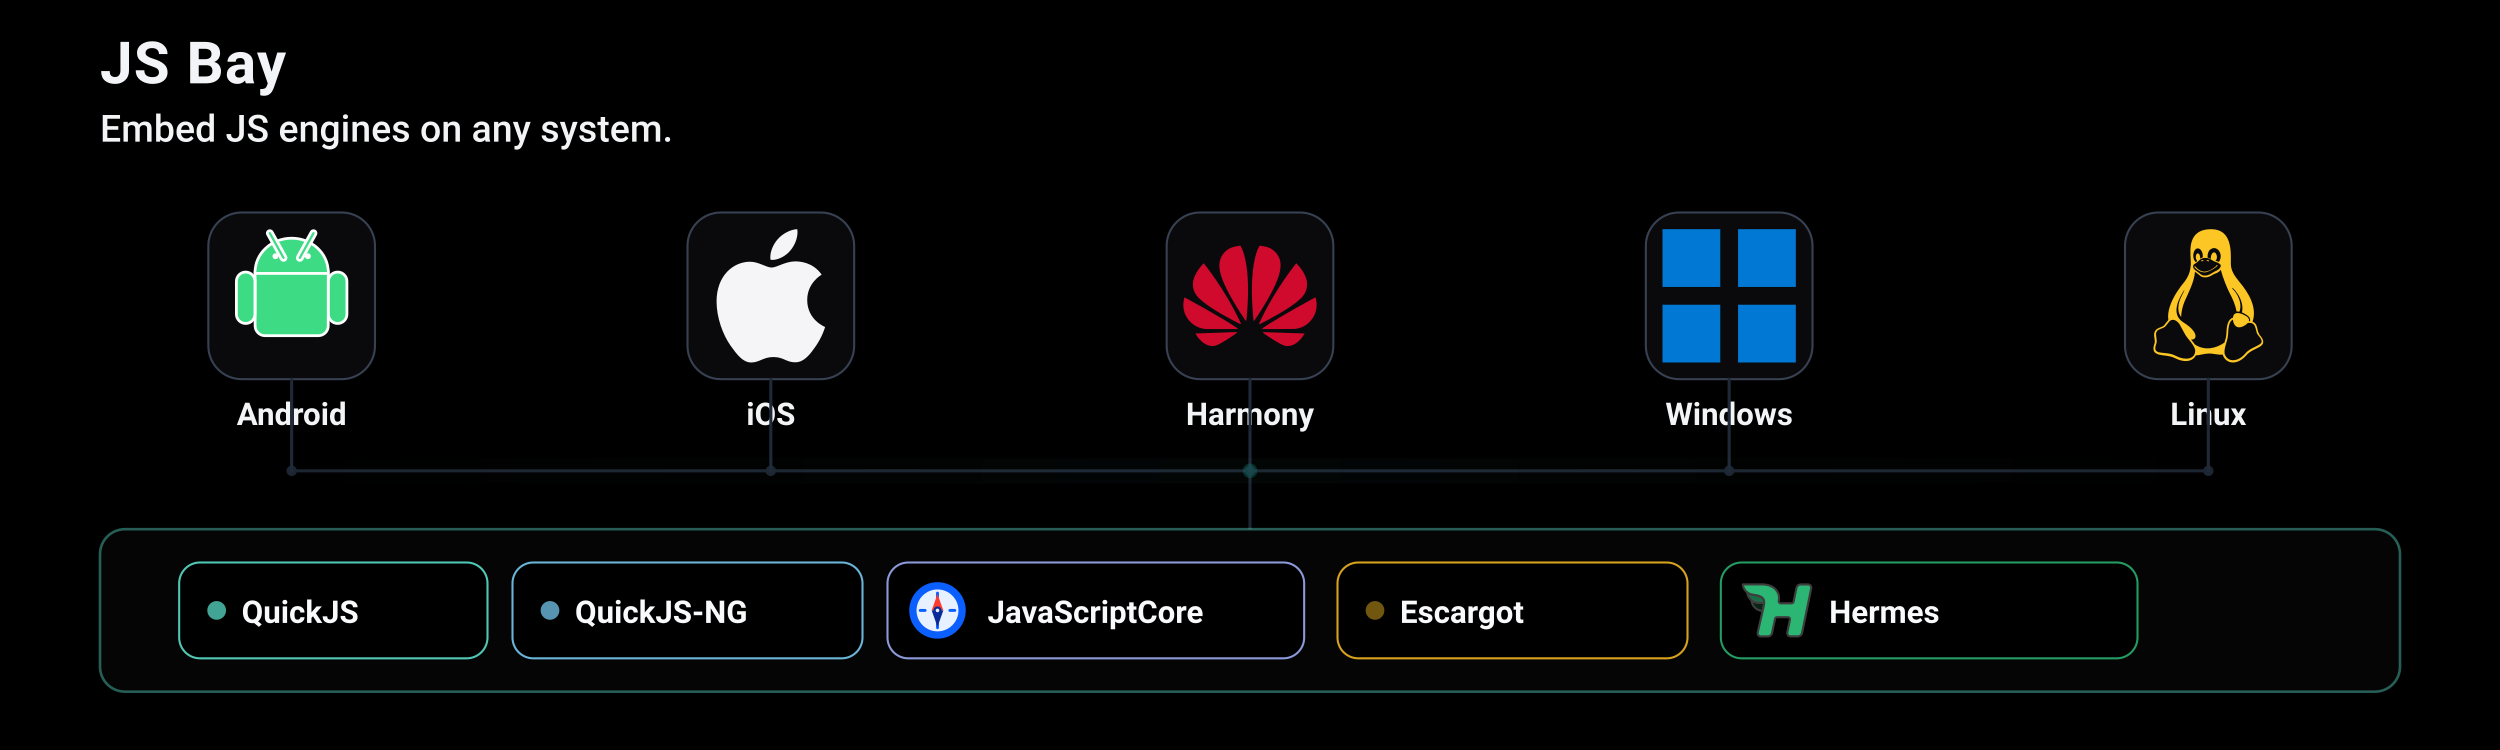
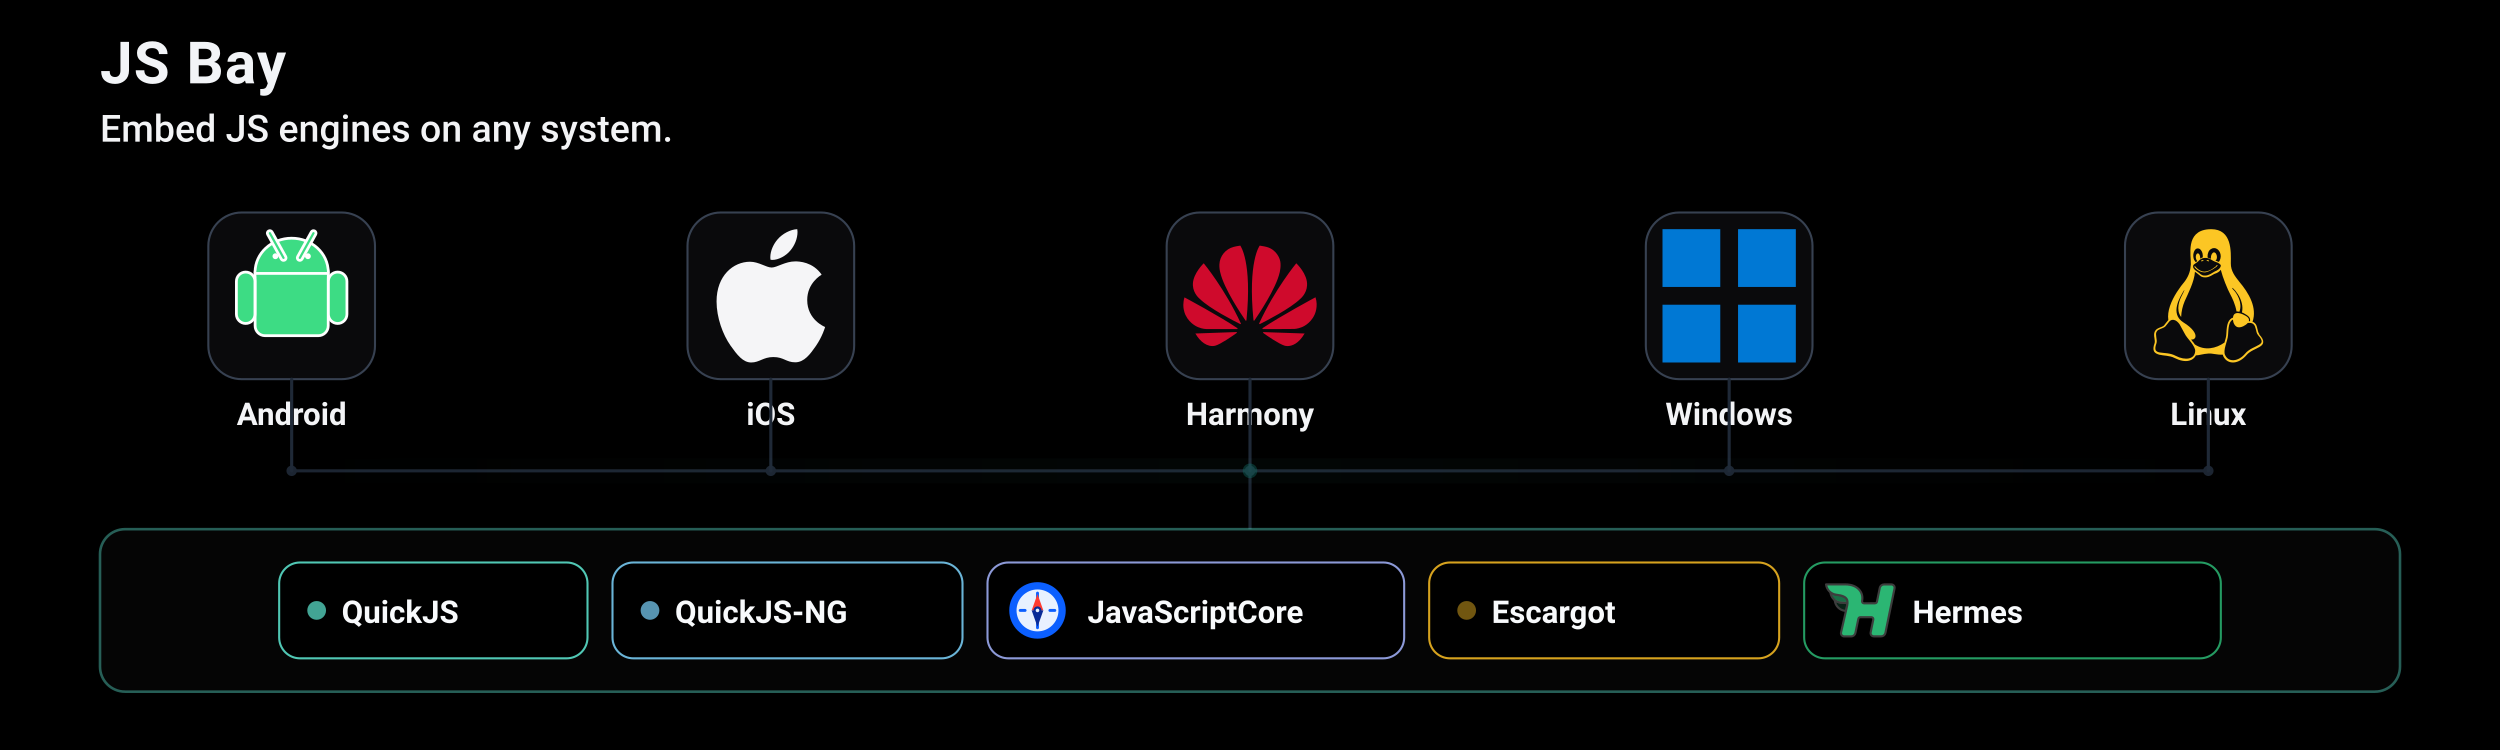
<svg xmlns="http://www.w3.org/2000/svg" viewBox="0 0 1200 360" width="1200" height="360" role="img" aria-labelledby="t d">
  <defs>
    <style type="text/css">
    .sans { font-family: -apple-system, BlinkMacSystemFont, "Segoe UI", Roboto, Helvetica, Arial, sans-serif; }
    .mono { font-family: ui-monospace, SFMono-Regular, Menlo, Consolas, monospace; }
  </style>
    <linearGradient id="railGlow" x1="0" y1="0" x2="1" y2="0">
      <stop offset="0%" stop-color="#5eead4" stop-opacity="0" />
      <stop offset="50%" stop-color="#5eead4" stop-opacity="0.12" />
      <stop offset="100%" stop-color="#5eead4" stop-opacity="0" />
    </linearGradient>
  </defs>
  <rect width="1200" height="360" fill="#000000" />
  <text class="sans" x="48" y="40" font-size="28" font-weight="700" fill="#f2f4f7" letter-spacing="0.02em">JS Bay</text>
  <text class="sans" x="48" y="68" font-size="18" font-weight="500" fill="#f3f4f6">Embed JS engines on any system.</text>
  <g id="host-0" transform="translate(100.0,102)">
    <rect class="well" width="80" height="80" rx="16" fill="#0a0a0c" stroke="#374151" stroke-width="1" />
    <g transform="translate(8,8)">
      <g transform="translate(4.73,0.00) scale(0.185507) translate(147.0,70.0)">
        <g fill="#3DDC84">
          <ellipse cy="41" rx="91" ry="84" fill="none" stroke="#FFFFFF" stroke-width="14.4" />
          <rect rx="22" height="182" width="182" y="20" x="-91" fill="none" stroke="#FFFFFF" stroke-width="14.4" />
          <ellipse cy="41" rx="91" ry="84" />
          <rect rx="22" height="182" width="182" y="20" x="-91" />
          <g stroke="#FFFFFF" stroke-width="7.2">
            <rect rx="6.5" transform="rotate(29)" height="86" width="13" y="-86" x="14" />
            <rect rx="24" height="133" width="48" y="41" x="-143" />
          </g>
          <g stroke="#FFFFFF" stroke-width="7.2" transform="scale(-1,1)">
            <rect rx="6.5" transform="rotate(29)" height="86" width="13" y="-86" x="14" />
            <rect rx="24" height="133" width="48" y="41" x="-143" />
          </g>
        </g>
        <g stroke="#FFFFFF" stroke-width="7.2" fill="#FFFFFF">
          <path d="m-95 44.5h190" />
          <circle cx="-42" r="4" />
          <circle cx="42" r="4" />
        </g>
      </g>
    </g>
    <text class="sans" x="40.0" y="102" text-anchor="middle" font-size="15" font-weight="600" fill="#f3f4f6">Android</text>
  </g>
  <g id="host-1" transform="translate(330.0,102)">
    <rect class="well" width="80" height="80" rx="16" fill="#0a0a0c" stroke="#374151" stroke-width="1" />
    <g transform="translate(8,8)">
      <g transform="translate(5.95,0.00) scale(0.064) translate(-0.0,-0.0)">
        <path fill="#F5F5F7" d="M788.1 340.9c-5.8 4.5-108.2 62.2-108.2 190.5 0 148.4 130.3 200.9 134.2 202.2-.6 3.2-20.7 71.9-68.7 141.9-42.8 61.6-87.5 123.1-155.5 123.1s-85.5-39.5-164-39.5c-76.5 0-103.7 40.8-165.9 40.8s-105.6-57-155.5-127C46.7 790.7 0 663 0 541.8c0-194.4 126.4-297.5 250.8-297.5 66.1 0 121.2 43.4 162.7 43.4 39.5 0 101.1-46 176.3-46 28.5 0 130.9 2.6 198.3 99.2zm-234-181.5c31.1-36.9 53.1-88.1 53.1-139.3 0-7.1-.6-14.3-1.9-20.1-50.6 1.9-110.8 33.7-147.1 75.8-28.5 32.4-55.1 83.6-55.1 135.5 0 7.8 1.3 15.6 1.9 18.1 3.2.6 8.4 1.3 13.6 1.3 45.4 0 102.5-30.4 135.5-71.3z" />
      </g>
    </g>
    <text class="sans" x="40.0" y="102" text-anchor="middle" font-size="15" font-weight="600" fill="#f3f4f6">iOS</text>
  </g>
  <g id="host-2" transform="translate(560.0,102)">
    <rect class="well" width="80" height="80" rx="16" fill="#0a0a0c" stroke="#374151" stroke-width="1" />
    <g transform="translate(8,8)">
      <g transform="translate(0.00,0.00) scale(2.666667) translate(-0.0,-0.0)">
        <path fill="#CF0A2C" d="M3.67 6.14S1.82 7.91 1.72 9.78v.35c.08 1.51 1.22 2.4 1.22 2.4 1.83 1.79 6.26 4.04 7.3 4.55 0 0 .06.03.1-.01l.02-.04v-.04C7.52 10.8 3.67 6.14 3.67 6.14zM9.65 18.6c-.02-.08-.1-.08-.1-.08l-7.38.26c.8 1.43 2.15 2.53 3.56 2.2.96-.25 3.16-1.78 3.88-2.3.06-.05.04-.09.04-.09zm.08-.78C6.49 15.63.21 12.28.21 12.28c-.15.46-.2.9-.21 1.3v.07c0 1.07.4 1.82.4 1.82.8 1.69 2.34 2.2 2.34 2.2.7.3 1.4.31 1.4.31.12.02 4.4 0 5.54 0 .05 0 .08-.05.08-.05v-.06c0-.03-.03-.05-.03-.05zM9.06 3.19a3.42 3.42 0 00-2.57 3.15v.41c.03.6.16 1.05.16 1.05.66 2.9 3.86 7.65 4.55 8.65.05.05.1.03.1.03a.1.1 0 00.06-.1c1.06-10.6-1.11-13.42-1.11-13.42-.32.02-1.19.23-1.19.23zm8.299 2.27s-.49-1.8-2.44-2.28c0 0-.57-.14-1.17-.22 0 0-2.18 2.81-1.12 13.43.01.07.06.08.06.08.07.03.1-.03.1-.03.72-1.03 3.9-5.76 4.55-8.64 0 0 .36-1.4.02-2.34zm-2.92 13.07s-.07 0-.09.05c0 0-.01.07.03.1.7.51 2.85 2 3.88 2.3 0 0 .16.05.43.06h.14c.69-.02 1.9-.37 3-2.26l-7.4-.25zm7.83-8.41c.14-2.06-1.94-3.97-1.94-3.98 0 0-3.85 4.66-6.67 10.8 0 0-.03.08.02.13l.04.01h.06c1.06-.53 5.46-2.77 7.28-4.54 0 0 1.15-.93 1.21-2.42zm1.52 2.14s-6.28 3.37-9.52 5.55c0 0-.05.04-.03.11 0 0 .03.06.07.06 1.16 0 5.56 0 5.67-.02 0 0 .57-.02 1.27-.29 0 0 1.56-.5 2.37-2.27 0 0 .73-1.45.17-3.14z" />
      </g>
    </g>
    <text class="sans" x="40.0" y="102" text-anchor="middle" font-size="15" font-weight="600" fill="#f3f4f6">Harmony</text>
  </g>
  <g id="host-3" transform="translate(790.0,102)">
    <rect class="well" width="80" height="80" rx="16" fill="#0a0a0c" stroke="#374151" stroke-width="1" />
    <g transform="translate(8,8)">
      <g transform="translate(0.00,0.00) scale(2.666667) translate(-0.0,-0.0)">
        <rect x="0" y="0" width="10.4" height="10.4" fill="#0078D4" />
        <rect x="13.6" y="0" width="10.4" height="10.4" fill="#0078D4" />
        <rect x="0" y="13.6" width="10.4" height="10.4" fill="#0078D4" />
        <rect x="13.6" y="13.6" width="10.4" height="10.4" fill="#0078D4" />
      </g>
    </g>
    <text class="sans" x="40.0" y="102" text-anchor="middle" font-size="15" font-weight="600" fill="#f3f4f6">Windows</text>
  </g>
  <g id="host-4" transform="translate(1020.0,102)">
    <rect class="well" width="80" height="80" rx="16" fill="#0a0a0c" stroke="#374151" stroke-width="1" />
    <g transform="translate(8,8)">
      <g transform="translate(0.00,0.00) scale(2.666667) translate(-0.0,-0.0)">
        <path fill="#FCC624" d="M12.504 0c-.155 0-.315.008-.48.021-4.226.333-3.105 4.807-3.17 6.298-.076 1.092-.3 1.953-1.05 3.02-.885 1.051-2.127 2.75-2.716 4.521-.278.832-.41 1.684-.287 2.489a.424.424 0 00-.11.135c-.26.268-.45.6-.663.839-.199.199-.485.267-.797.4-.313.136-.658.269-.864.68-.09.189-.136.394-.132.602 0 .199.027.4.055.536.058.399.116.728.04.97-.249.68-.28 1.145-.106 1.484.174.334.535.47.94.601.81.2 1.91.135 2.774.6.926.466 1.866.67 2.616.47.526-.116.97-.464 1.208-.946.587-.003 1.23-.269 2.26-.334.699-.058 1.574.267 2.577.2.025.134.063.198.114.333l.003.003c.391.778 1.113 1.132 1.884 1.071.771-.06 1.592-.536 2.257-1.306.631-.765 1.683-1.084 2.378-1.503.348-.199.629-.469.649-.853.023-.4-.2-.811-.714-1.376v-.097l-.003-.003c-.17-.2-.25-.535-.338-.926-.085-.401-.182-.786-.492-1.046h-.003c-.059-.054-.123-.067-.188-.135a.357.357 0 00-.19-.064c.431-1.278.264-2.55-.173-3.694-.533-1.41-1.465-2.638-2.175-3.483-.796-1.005-1.576-1.957-1.56-3.368.026-2.152.236-6.133-3.544-6.139zm.529 3.405h.013c.213 0 .396.062.584.198.19.135.33.332.438.533.105.259.158.459.166.724 0-.02.006-.04.006-.06v.105a.086.086 0 01-.004-.021l-.004-.024a1.807 1.807 0 01-.15.706.953.953 0 01-.213.335.71.71 0 00-.088-.042c-.104-.045-.198-.064-.284-.133a1.312 1.312 0 00-.22-.066c.05-.06.146-.133.183-.198.053-.128.082-.264.088-.402v-.02a1.21 1.21 0 00-.061-.4c-.045-.134-.101-.2-.183-.333-.084-.066-.167-.132-.267-.132h-.016c-.093 0-.176.03-.262.132a.8.8 0 00-.205.334 1.18 1.18 0 00-.09.4v.019c.002.089.008.179.02.267-.193-.067-.438-.135-.607-.202a1.635 1.635 0 01-.018-.2v-.02a1.772 1.772 0 01.15-.768c.082-.22.232-.406.43-.533a.985.985 0 01.594-.2zm-2.962.059h.036c.142 0 .27.048.399.135.146.129.264.288.344.465.09.199.14.4.153.667v.004c.007.134.006.2-.002.266v.08c-.03.007-.056.018-.083.024-.152.055-.274.135-.393.2.012-.09.013-.18.003-.267v-.015c-.012-.133-.04-.2-.082-.333a.613.613 0 00-.166-.267.248.248 0 00-.183-.064h-.021c-.071.006-.13.04-.186.132a.552.552 0 00-.12.27.944.944 0 00-.023.33v.015c.012.135.037.2.08.334.046.134.098.2.166.268.01.009.02.018.034.024-.07.057-.117.07-.176.136a.304.304 0 01-.131.068 2.62 2.62 0 01-.275-.402 1.772 1.772 0 01-.155-.667 1.759 1.759 0 01.08-.668 1.43 1.43 0 01.283-.535c.128-.133.26-.2.418-.2zm1.37 1.706c.332 0 .733.065 1.216.399.293.2.523.269 1.052.468h.003c.255.136.405.266.478.399v-.131a.571.571 0 01.016.47c-.123.31-.516.643-1.063.842v.002c-.268.135-.501.333-.775.465-.276.135-.588.292-1.012.267a1.139 1.139 0 01-.448-.067 3.566 3.566 0 01-.322-.198c-.195-.135-.363-.332-.612-.465v-.005h-.005c-.4-.246-.616-.512-.686-.71-.07-.268-.005-.47.193-.6.224-.135.38-.271.483-.336.104-.074.143-.102.176-.131h.002v-.003c.169-.202.436-.47.839-.601.139-.036.294-.065.466-.065zm2.8 2.142c.358 1.417 1.196 3.475 1.735 4.473.286.534.855 1.659 1.102 3.024.156-.005.33.018.513.064.646-1.671-.546-3.467-1.089-3.966-.22-.2-.232-.335-.123-.335.59.534 1.365 1.572 1.646 2.757.13.535.16 1.104.021 1.67.067.028.135.06.205.067 1.032.534 1.413.938 1.23 1.537v-.043c-.06-.003-.12 0-.18 0h-.016c.151-.467-.182-.825-1.065-1.224-.915-.4-1.646-.336-1.77.465-.008.043-.013.066-.018.135-.068.023-.139.053-.209.064-.43.268-.662.669-.793 1.187-.13.533-.17 1.156-.205 1.869v.003c-.02.334-.17.838-.319 1.35-1.5 1.072-3.58 1.538-5.348.334a2.645 2.645 0 00-.402-.533 1.45 1.45 0 00-.275-.333c.182 0 .338-.03.465-.067a.615.615 0 00.314-.334c.108-.267 0-.697-.345-1.163-.345-.467-.931-.995-1.788-1.521-.63-.4-.986-.87-1.15-1.396-.165-.534-.143-1.085-.015-1.645.245-1.07.873-2.11 1.274-2.763.107-.065.037.135-.408.974-.396.751-1.14 2.497-.122 3.854a8.123 8.123 0 01.647-2.876c.564-1.278 1.743-3.504 1.836-5.268.048.036.217.135.289.202.218.133.38.333.59.465.21.201.477.335.876.335.039.003.075.006.11.006.412 0 .73-.134.997-.268.29-.134.52-.334.74-.4h.005c.467-.135.835-.402 1.044-.7zm2.185 8.958c.037.6.343 1.245.882 1.377.588.134 1.434-.333 1.791-.765l.211-.01c.315-.007.577.01.847.268l.003.003c.208.199.305.53.391.876.085.4.154.78.409 1.066.486.527.645.906.636 1.14l.003-.007v.018l-.003-.012c-.015.262-.185.396-.498.595-.63.401-1.746.712-2.457 1.57-.618.737-1.37 1.14-2.036 1.191-.664.053-1.237-.2-1.574-.898l-.005-.003c-.21-.4-.12-1.025.056-1.69.176-.668.428-1.344.463-1.897.037-.714.076-1.335.195-1.814.12-.465.308-.797.641-.984l.045-.022zm-10.814.049h.01c.053 0 .105.005.157.014.376.055.706.333 1.023.752l.91 1.664.003.003c.243.533.754 1.064 1.189 1.637.434.598.77 1.131.729 1.57v.006c-.057.744-.48 1.148-1.125 1.294-.645.135-1.52.002-2.395-.464-.968-.536-2.118-.469-2.857-.602-.369-.066-.61-.2-.723-.4-.11-.2-.113-.602.123-1.23v-.004l.002-.003c.117-.334.03-.752-.027-1.118-.055-.401-.083-.71.043-.94.16-.334.396-.4.69-.533.294-.135.64-.202.915-.47h.002v-.002c.256-.268.445-.601.668-.838.19-.201.38-.336.663-.336zm7.159-9.074c-.435.201-.945.535-1.488.535-.542 0-.97-.267-1.28-.466-.154-.134-.28-.268-.373-.335-.164-.134-.144-.333-.074-.333.109.016.129.134.199.2.096.066.215.2.36.333.292.2.68.467 1.167.467.485 0 1.053-.267 1.398-.466.195-.135.445-.334.648-.467.156-.136.149-.267.279-.267.128.016.034.134-.147.332a8.097 8.097 0 01-.69.468zm-1.082-1.583V5.64c-.006-.02.013-.042.029-.05.074-.043.18-.027.26.004.063 0 .16.067.15.135-.006.049-.085.066-.135.066-.055 0-.092-.043-.141-.068-.052-.018-.146-.008-.163-.065zm-.551 0c-.02.058-.113.049-.166.066-.047.025-.086.068-.14.068-.05 0-.13-.02-.136-.068-.01-.066.088-.133.15-.133.08-.031.184-.047.259-.005.019.009.036.03.03.05v.02h.003z" />
      </g>
    </g>
    <text class="sans" x="40.0" y="102" text-anchor="middle" font-size="15" font-weight="600" fill="#f3f4f6">Linux</text>
  </g>
  <path d="M140.0 182 V226" fill="none" stroke="#1f2937" stroke-width="1.5" stroke-linecap="round" />
  <path d="M370.0 182 V226" fill="none" stroke="#1f2937" stroke-width="1.5" stroke-linecap="round" />
  <path d="M600.0 182 V226" fill="none" stroke="#1f2937" stroke-width="1.5" stroke-linecap="round" />
  <path d="M830.0 182 V226" fill="none" stroke="#1f2937" stroke-width="1.5" stroke-linecap="round" />
  <path d="M1060.0 182 V226" fill="none" stroke="#1f2937" stroke-width="1.5" stroke-linecap="round" />
  <g id="bus" opacity="0.9">
    <path d="M140 226 H1060" fill="none" stroke="#1f2937" stroke-width="1.5" stroke-linecap="round" />
    <path d="M600 226 V254" fill="none" stroke="#1f2937" stroke-width="1.5" stroke-linecap="round" />
    <circle cx="140" cy="226" r="2.5" fill="#1f2937" />
    <circle cx="370" cy="226" r="2.5" fill="#1f2937" />
    <circle cx="600" cy="226" r="2.5" fill="#1f2937" />
    <circle cx="830" cy="226" r="2.5" fill="#1f2937" />
    <circle cx="1060" cy="226" r="2.5" fill="#1f2937" />
    <circle cx="600" cy="226" r="3.5" fill="#0f766e" fill-opacity="0.4">
      <animate attributeName="fill-opacity" values="0.28;0.55;0.28" dur="7s" repeatCount="indefinite" />
    </circle>
  </g>
  <rect x="120" y="220" width="960" height="12" rx="6" fill="url(#railGlow)" opacity="0.22">
    <animate attributeName="opacity" values="0.12;0.4;0.12" dur="7s" repeatCount="indefinite" />
  </rect>
  <circle r="3" fill="#5eead4" fill-opacity="0.0">
    <animate attributeName="fill-opacity" values="0;0;0.55;0;0;0" keyTimes="0;0.08;0.18;0.28;0.35;1" dur="6s" repeatCount="indefinite" />
    <animateMotion dur="6s" repeatCount="indefinite" keyPoints="0;0;0.5;1;1;1" keyTimes="0;0.08;0.18;0.28;0.35;1" calcMode="linear" path="M140 226 H600 V262" />
  </circle>
  <rect id="engines" x="48" y="254" width="1104" height="78" rx="12" fill="#050505" stroke="#5eead4" stroke-width="1.25" stroke-opacity="0.4">
    <animate attributeName="stroke-opacity" values="0.32;0.58;0.32" dur="7s" repeatCount="indefinite" />
  </rect>
-   <g transform="translate(86.0,270)">
+   <g transform="translate(134.0,270)">
    <rect width="148" height="46" rx="10" fill="#000000" stroke="#5eead4" stroke-opacity="0.85" />
    <circle cx="18" cy="23" r="4.5" fill="#5eead4" fill-opacity="0.7">
      <animate attributeName="fill-opacity" values="0.55;0.55;1;0.55;0.55" keyTimes="0;0.08;0.13;0.18;1" dur="6s" repeatCount="indefinite" />
    </circle>
    <text class="sans" x="30" y="29" font-size="15" font-weight="600" fill="#f8fafc">QuickJS</text>
  </g>
-   <g transform="translate(246.0,270)">
+   <g transform="translate(294.0,270)">
    <rect width="168" height="46" rx="10" fill="#000000" stroke="#7dd3fc" stroke-opacity="0.85" />
    <circle cx="18" cy="23" r="4.5" fill="#7dd3fc" fill-opacity="0.7">
      <animate attributeName="fill-opacity" values="0.55;0.55;1;0.55;0.55" keyTimes="0;0.22;0.27;0.32;1" dur="6s" repeatCount="indefinite" />
    </circle>
    <text class="sans" x="30" y="29" font-size="15" font-weight="600" fill="#f8fafc">QuickJS-NG</text>
  </g>
-   <g transform="translate(426.0,270)">
+   <g transform="translate(474.0,270)">
    <rect width="200" height="46" rx="10" fill="#000000" stroke="#a5b4fc" stroke-opacity="0.85" />
    <g transform="translate(10,9) scale(0.875)">
      <circle cx="16" cy="16" r="15.5" fill="#0B5FFF" />
      <circle cx="16" cy="16" r="11.5" fill="#E8F1FF" />
      <g stroke="#0B5FFF" stroke-width="1.6" stroke-linecap="round">
        <path d="M16 6.5 V9.2" />
        <path d="M16 22.8 V25.5" />
        <path d="M6.5 16 H9.2" />
        <path d="M22.8 16 H25.5" />
      </g>
      <path d="M16 7.0 L19.2 16 L16 16 L12.8 16 Z" fill="#FF3B30" />
      <path d="M16 25.0 L19.2 16 L16 16 L12.8 16 Z" fill="#082B97" />
      <circle cx="16" cy="16" r="2.2" fill="#082B97" />
      <circle cx="16" cy="16" r="1" fill="#E8F1FF" />
    </g>
    <text class="sans" x="48" y="29" font-size="15" font-weight="600" fill="#f8fafc">JavaScriptCore</text>
  </g>
-   <g transform="translate(642.0,270)">
+   <g transform="translate(686.0,270)">
    <rect width="168" height="46" rx="10" fill="#000000" stroke="#fbbf24" stroke-opacity="0.85" />
    <circle cx="18" cy="23" r="4.5" fill="#fbbf24" fill-opacity="0.45">
      <animate attributeName="fill-opacity" values="0.35;0.35;0.75;0.35;0.35" keyTimes="0;0.50;0.55;0.60;1" dur="6s" repeatCount="indefinite" />
    </circle>
    <text class="sans" x="30" y="29" font-size="15" font-weight="600" fill="#f8fafc">Escargot</text>
  </g>
-   <g transform="translate(826.0,270)">
+   <g transform="translate(866.0,270)">
    <rect width="200" height="46" rx="10" fill="#000000" stroke="#2bb673" stroke-opacity="0.85" />
    <g transform="translate(10,10) scale(0.06886)">
      <g fill-rule="evenodd" stroke="#3d3d3d" stroke-linecap="round" stroke-linejoin="round" stroke-width="15">
        <path fill="#2bb673" fill-opacity="0.2" transform="translate(-100.62 -161.23)" d="M247.21,353.68l4.7-20.53c2-8.54,3.79-25.32,4.85-33.12-11.36-4.63-26.7-2-46.61-4.25a80.64,80.64,0,0,1-41.3-17.59l0,2.84A81.36,81.36,0,0,0,240.55,353Z" />
        <path fill="#2bb673" fill-opacity="0.6" transform="translate(-100.62 -161.23)" d="M179.85,240.67a81,81,0,0,1-41.52-17.21l0,.07A81.38,81.38,0,0,0,210,295.47l48.79,3.66C261.17,269.38,247.37,248.26,179.85,240.67Z" />
        <path fill="#2bb673" transform="translate(-100.62 -161.23)" d="M563.07,168.85H512.35a30.56,30.56,0,0,0-29.92,24.31l-19.69,96.09a13.92,13.92,0,0,1-13.59,11.11l-76.35.22a13.9,13.9,0,0,1-13.66-16.74h0c12.39-59.36-31.35-115.11-115.81-115.11H108.12a81.4,81.4,0,0,0,71.73,71.94c89.19,10,82.24,46.07,72.06,90.48L212.46,503.39a22.79,22.79,0,0,0,22.22,27.88h47.95A30.55,30.55,0,0,0,312.54,507l20.72-98.62a13.91,13.91,0,0,1,13.57-11l76.83-.22a13.91,13.91,0,0,1,13.66,16.72l-18.4,89.1a22.8,22.8,0,0,0,22.22,27.89h50.73a30.57,30.57,0,0,0,29.91-24.32l63.51-309.73A22.79,22.79,0,0,0,563.07,168.85Z" />
      </g>
    </g>
    <text class="sans" x="52" y="29" font-size="15" font-weight="600" fill="#f8fafc">Hermes</text>
  </g>
</svg>
